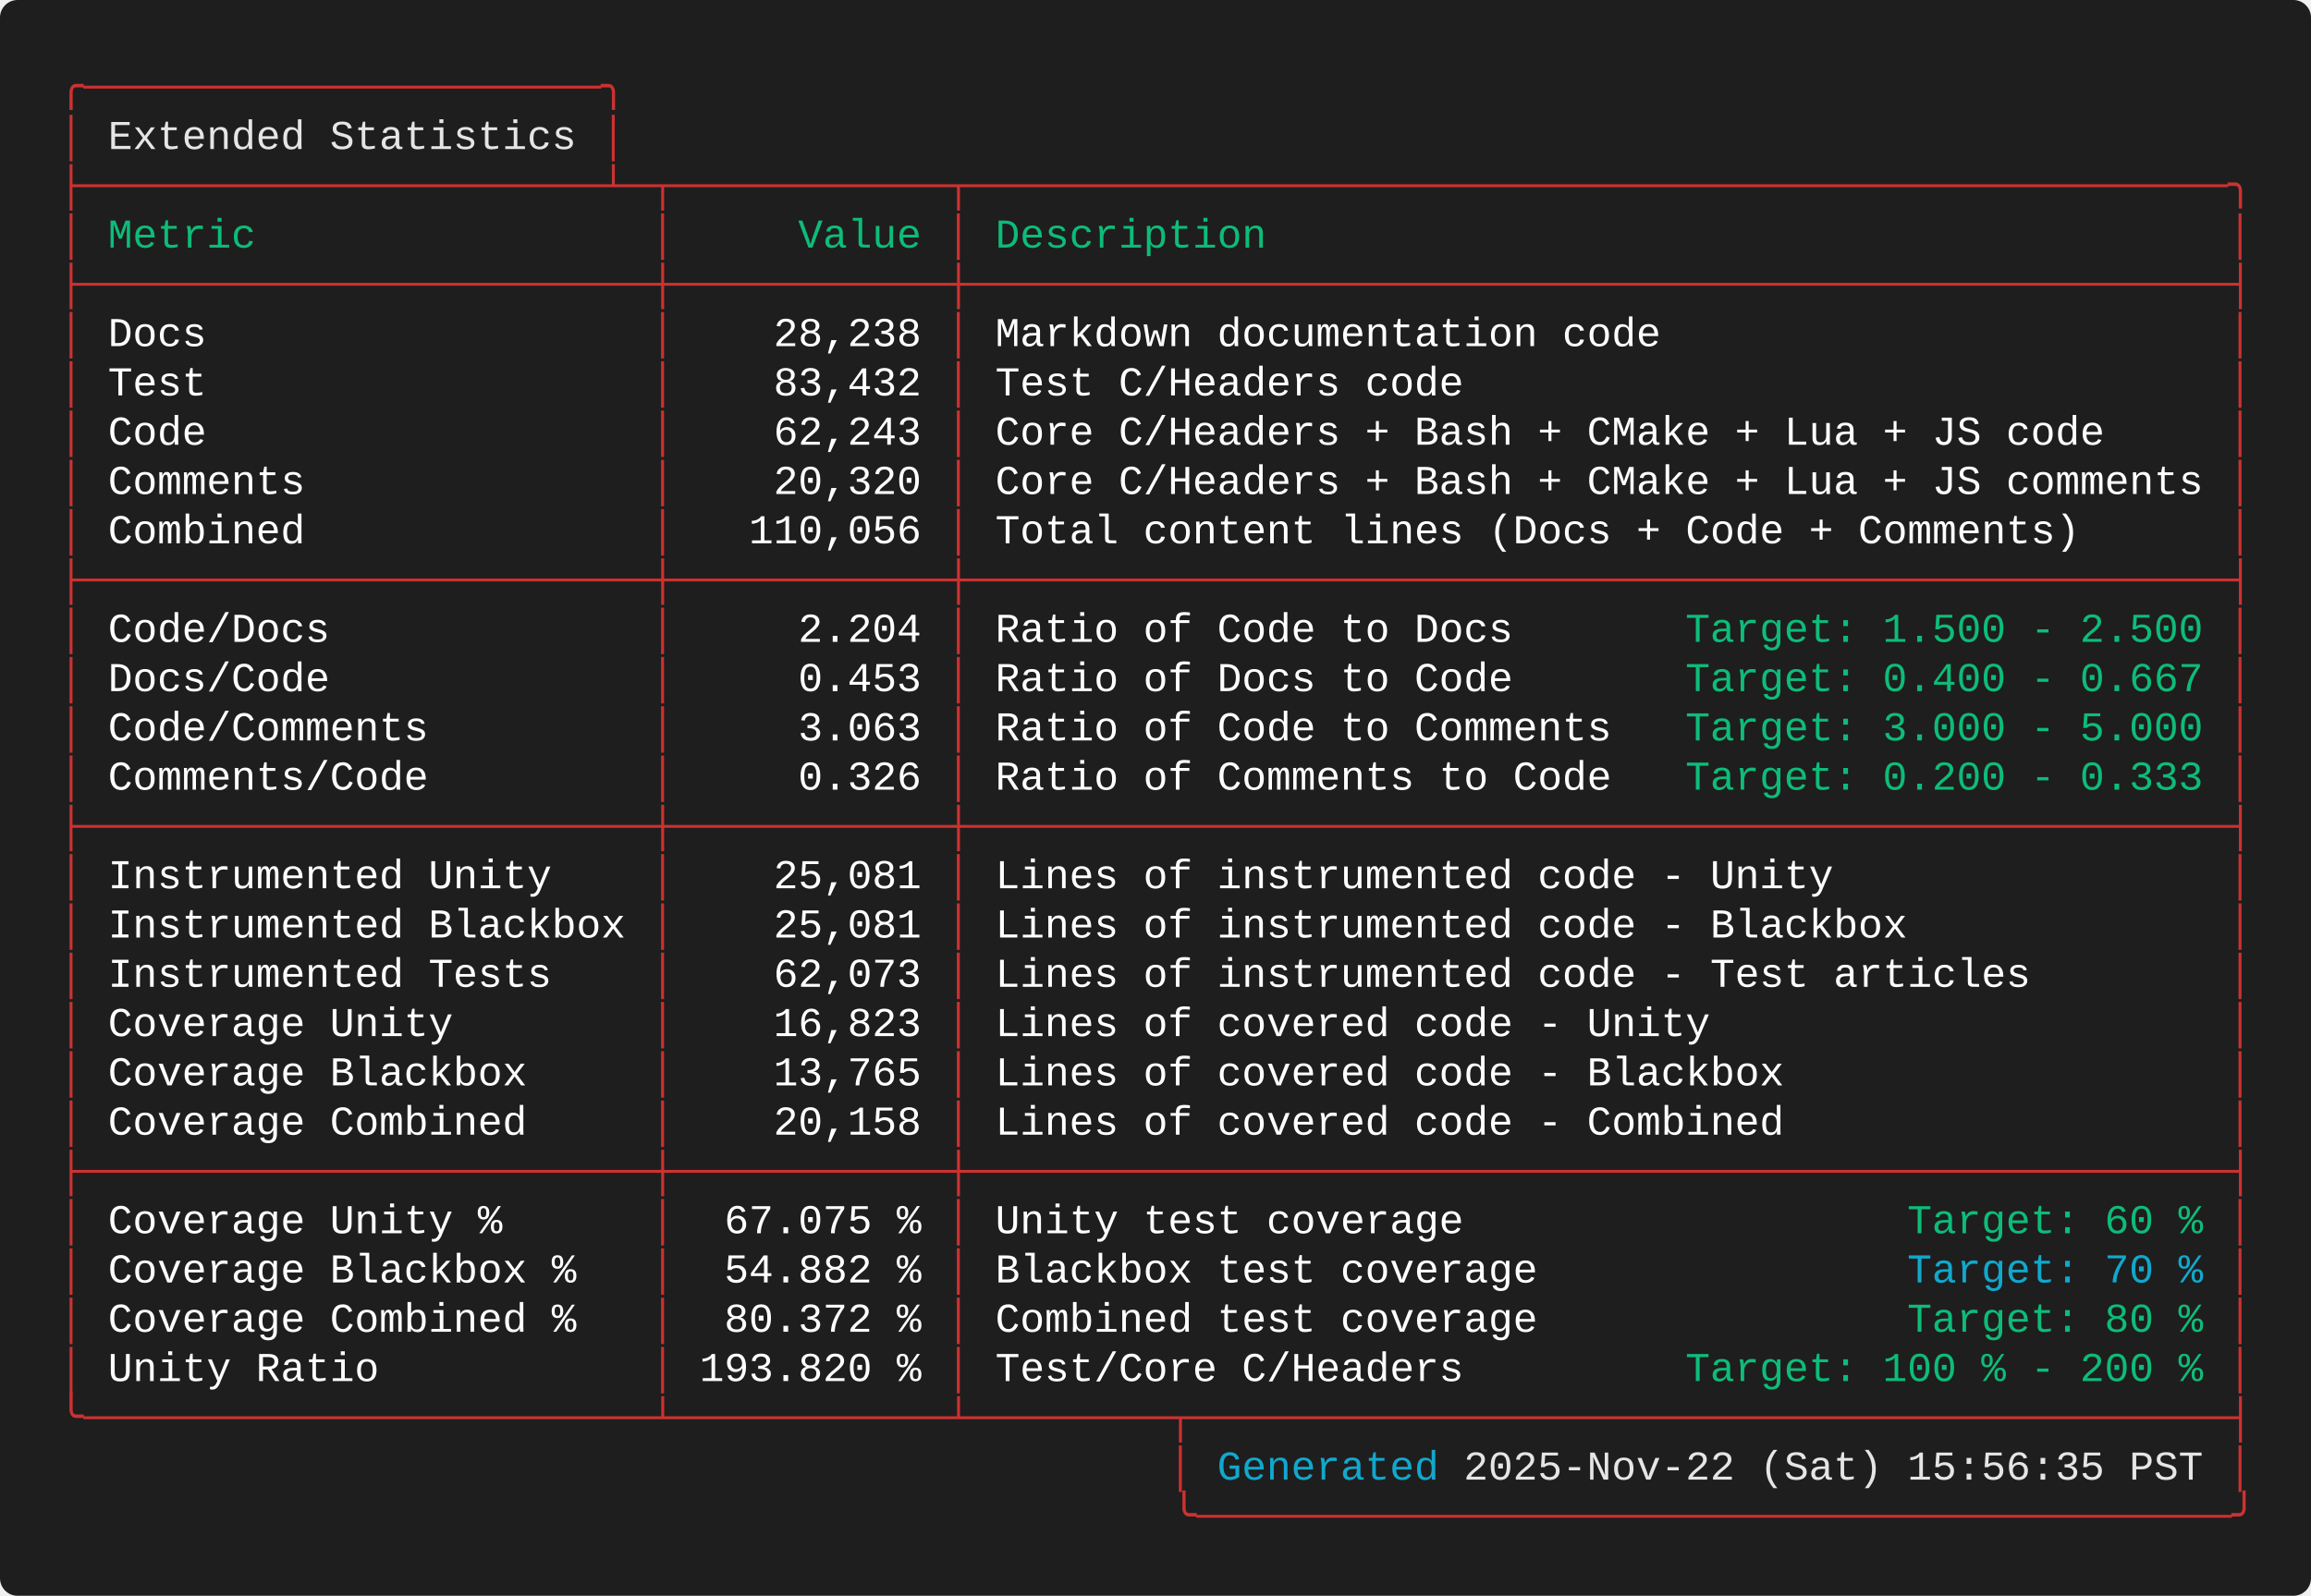
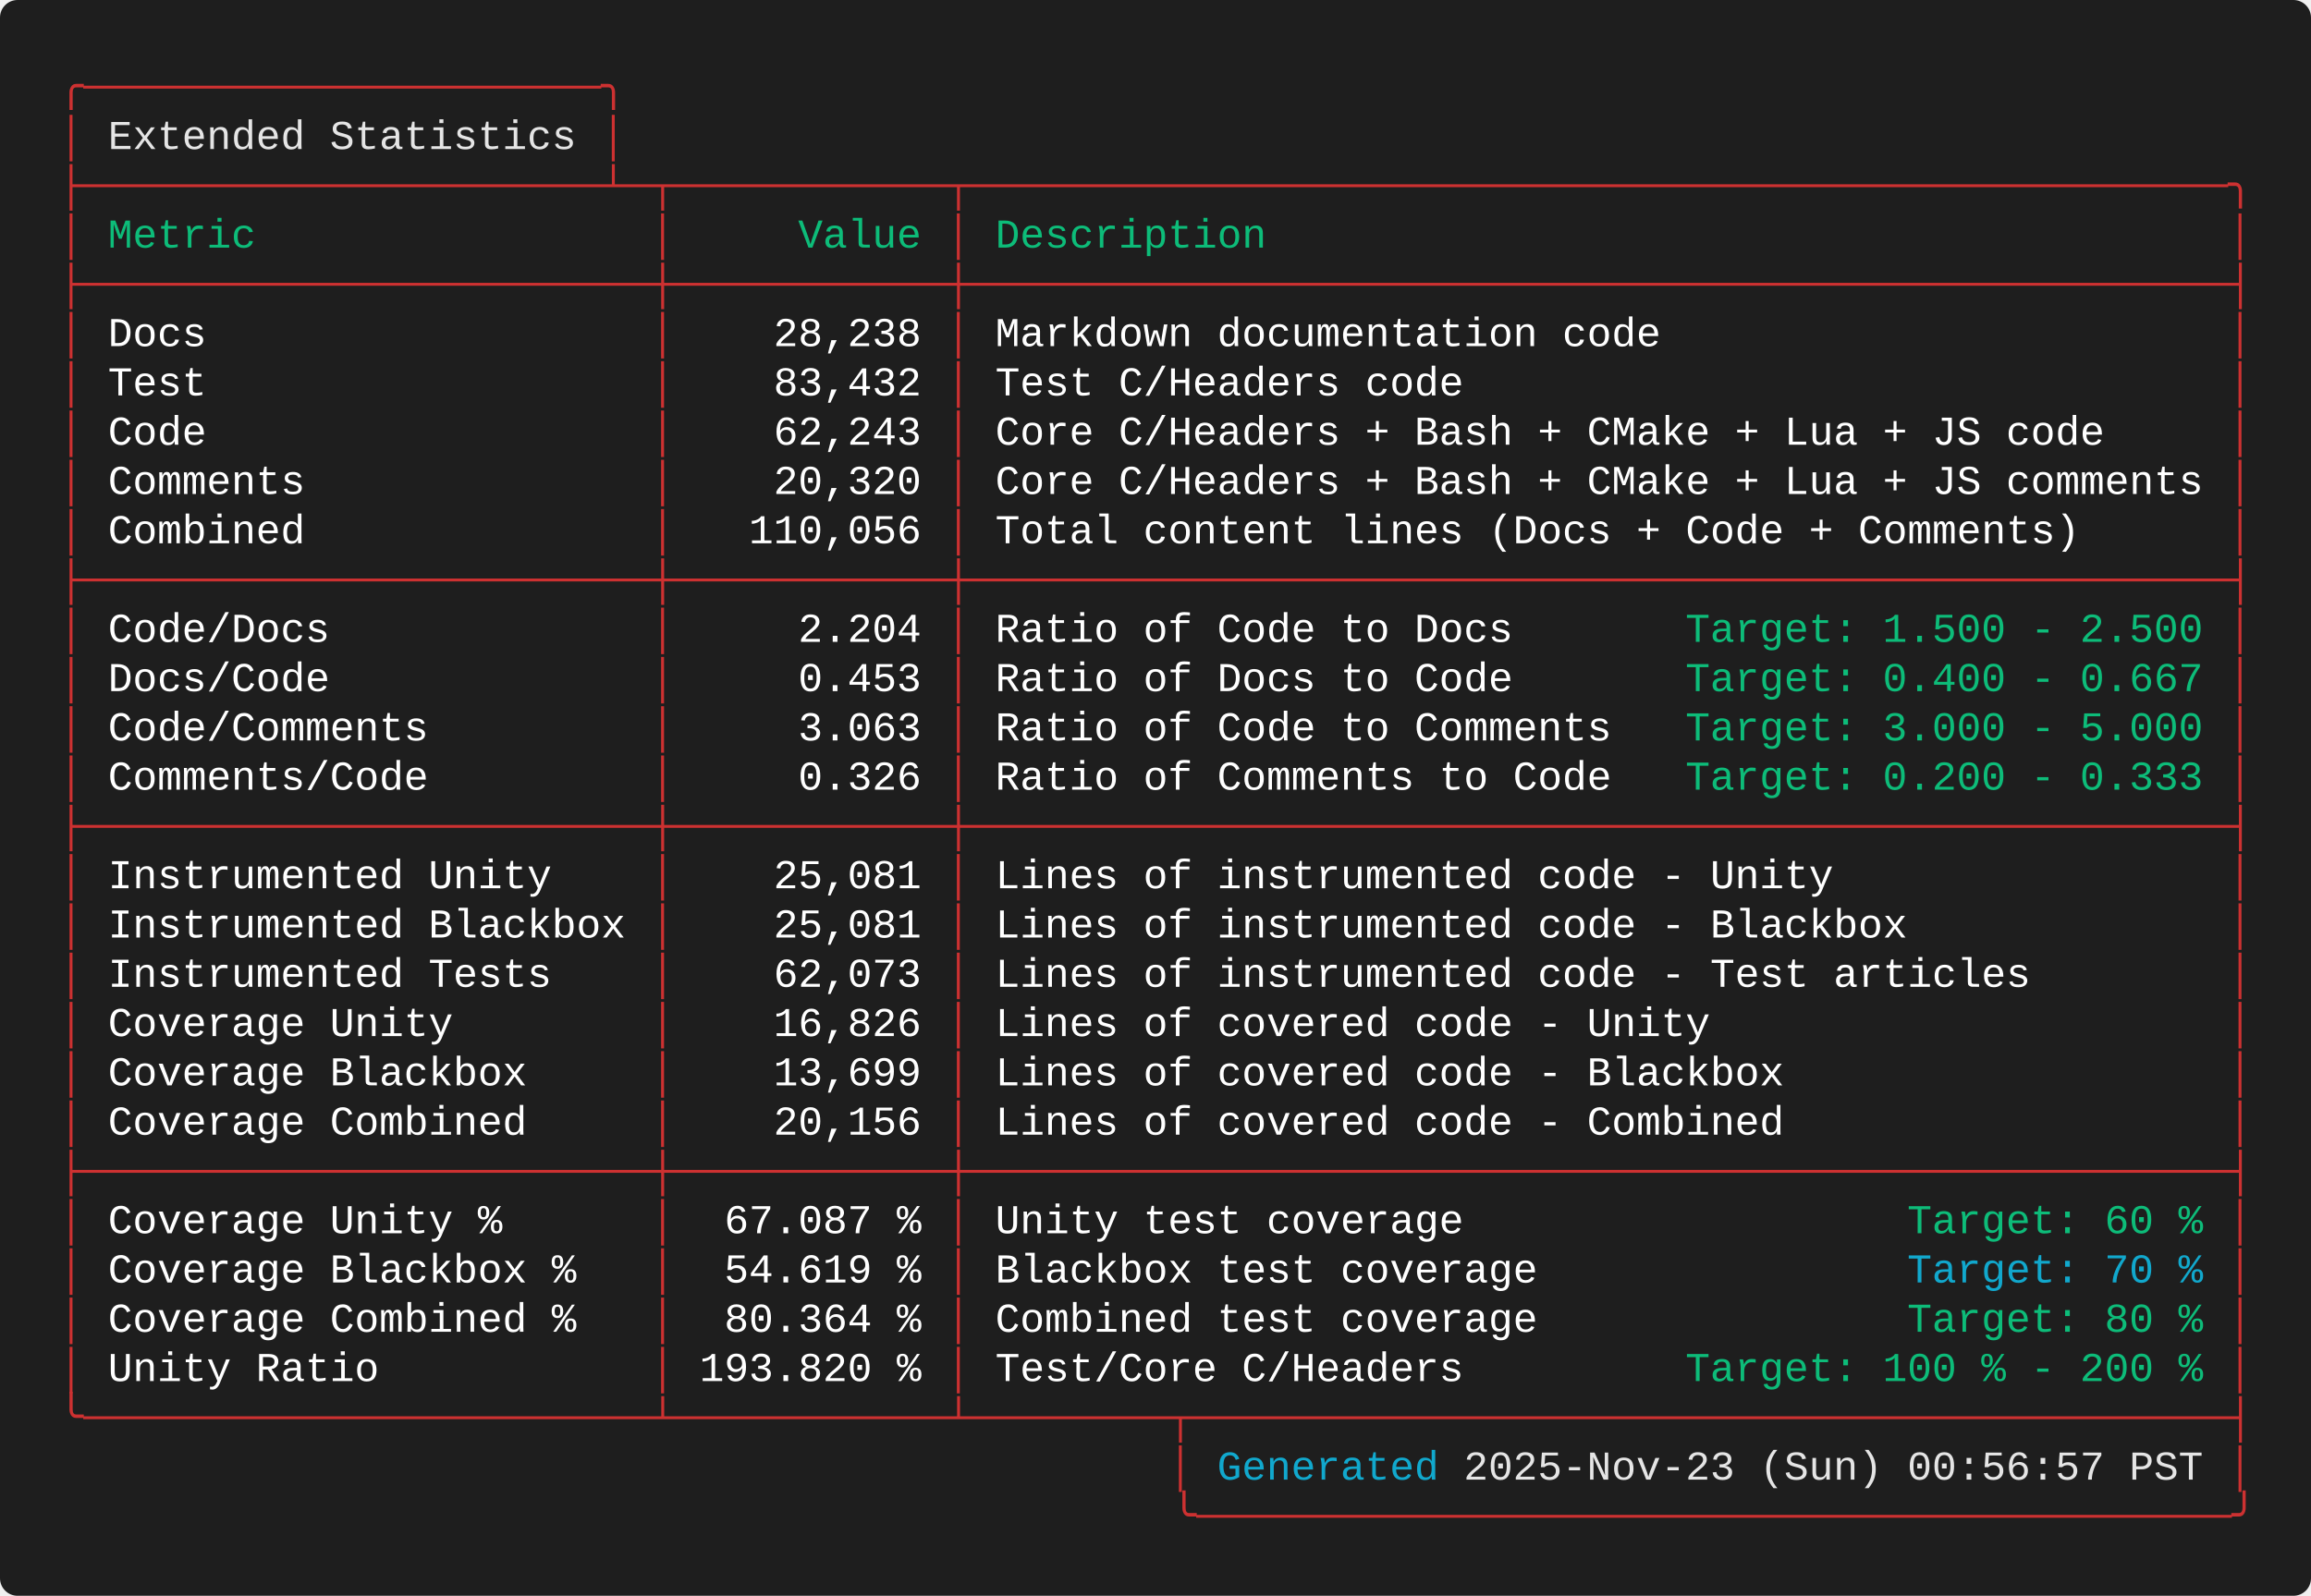
<svg xmlns="http://www.w3.org/2000/svg" width="787.60" height="544.00" viewBox="0 0 787.60 544.00">
  <defs>
    <style type="text/css">.terminal-text { font-family: 'Consolas', 'Consolas', 'Monaco', 'Courier New', monospace; }</style>
  </defs>
  <rect width="100%" height="100%" fill="#1e1e1e" rx="6" />
  <text x="20.00" y="34.00" font-size="14" class="terminal-text" xml:space="preserve" textLength="193.20" lengthAdjust="spacingAndGlyphs" fill="#cd3131">╭─────────────────────╮</text>
  <text x="20.00" y="50.80" font-size="14" class="terminal-text" xml:space="preserve" textLength="16.80" lengthAdjust="spacingAndGlyphs" fill="#cd3131">│ </text>
  <text x="36.80" y="50.80" font-size="14" class="terminal-text" xml:space="preserve" textLength="159.60" lengthAdjust="spacingAndGlyphs" fill="#e5e5e5">Extended Statistics</text>
  <text x="196.40" y="50.80" font-size="14" class="terminal-text" xml:space="preserve" textLength="8.40" lengthAdjust="spacingAndGlyphs" fill="#ffffff"> </text>
  <text x="204.80" y="50.80" font-size="14" class="terminal-text" xml:space="preserve" textLength="8.40" lengthAdjust="spacingAndGlyphs" fill="#cd3131">│</text>
  <text x="20.00" y="67.60" font-size="14" class="terminal-text" xml:space="preserve" textLength="747.60" lengthAdjust="spacingAndGlyphs" fill="#cd3131">├─────────────────────┴─┬───────────┬───────────────────────────────────────────────────╮</text>
  <text x="20.00" y="84.40" font-size="14" class="terminal-text" xml:space="preserve" textLength="8.40" lengthAdjust="spacingAndGlyphs" fill="#cd3131">│</text>
  <text x="28.40" y="84.40" font-size="14" class="terminal-text" xml:space="preserve" textLength="193.20" lengthAdjust="spacingAndGlyphs" fill="#0dbc79"> Metric                </text>
  <text x="221.60" y="84.40" font-size="14" class="terminal-text" xml:space="preserve" textLength="8.40" lengthAdjust="spacingAndGlyphs" fill="#cd3131">│</text>
  <text x="230.00" y="84.40" font-size="14" class="terminal-text" xml:space="preserve" textLength="92.40" lengthAdjust="spacingAndGlyphs" fill="#0dbc79">     Value </text>
  <text x="322.40" y="84.40" font-size="14" class="terminal-text" xml:space="preserve" textLength="8.40" lengthAdjust="spacingAndGlyphs" fill="#cd3131">│</text>
  <text x="330.80" y="84.40" font-size="14" class="terminal-text" xml:space="preserve" textLength="428.40" lengthAdjust="spacingAndGlyphs" fill="#0dbc79"> Description                                       </text>
  <text x="759.20" y="84.40" font-size="14" class="terminal-text" xml:space="preserve" textLength="8.40" lengthAdjust="spacingAndGlyphs" fill="#cd3131">│</text>
  <text x="20.00" y="101.20" font-size="14" class="terminal-text" xml:space="preserve" textLength="747.60" lengthAdjust="spacingAndGlyphs" fill="#cd3131">├───────────────────────┼───────────┼───────────────────────────────────────────────────┤</text>
  <text x="20.00" y="118.00" font-size="14" class="terminal-text" xml:space="preserve" textLength="8.40" lengthAdjust="spacingAndGlyphs" fill="#cd3131">│</text>
  <text x="28.40" y="118.00" font-size="14" class="terminal-text" xml:space="preserve" textLength="193.20" lengthAdjust="spacingAndGlyphs" fill="#ffffff"> Docs                  </text>
  <text x="221.60" y="118.00" font-size="14" class="terminal-text" xml:space="preserve" textLength="8.40" lengthAdjust="spacingAndGlyphs" fill="#cd3131">│</text>
  <text x="230.00" y="118.00" font-size="14" class="terminal-text" xml:space="preserve" textLength="92.40" lengthAdjust="spacingAndGlyphs" fill="#ffffff">    28,238 </text>
  <text x="322.40" y="118.00" font-size="14" class="terminal-text" xml:space="preserve" textLength="8.40" lengthAdjust="spacingAndGlyphs" fill="#cd3131">│</text>
  <text x="330.80" y="118.00" font-size="14" class="terminal-text" xml:space="preserve" textLength="428.40" lengthAdjust="spacingAndGlyphs" fill="#ffffff"> Markdown documentation code                       </text>
  <text x="759.20" y="118.00" font-size="14" class="terminal-text" xml:space="preserve" textLength="8.40" lengthAdjust="spacingAndGlyphs" fill="#cd3131">│</text>
  <text x="20.00" y="134.80" font-size="14" class="terminal-text" xml:space="preserve" textLength="8.40" lengthAdjust="spacingAndGlyphs" fill="#cd3131">│</text>
  <text x="28.40" y="134.80" font-size="14" class="terminal-text" xml:space="preserve" textLength="193.20" lengthAdjust="spacingAndGlyphs" fill="#ffffff"> Test                  </text>
  <text x="221.60" y="134.80" font-size="14" class="terminal-text" xml:space="preserve" textLength="8.40" lengthAdjust="spacingAndGlyphs" fill="#cd3131">│</text>
  <text x="230.00" y="134.80" font-size="14" class="terminal-text" xml:space="preserve" textLength="92.40" lengthAdjust="spacingAndGlyphs" fill="#ffffff">    83,432 </text>
  <text x="322.40" y="134.80" font-size="14" class="terminal-text" xml:space="preserve" textLength="8.40" lengthAdjust="spacingAndGlyphs" fill="#cd3131">│</text>
  <text x="330.80" y="134.80" font-size="14" class="terminal-text" xml:space="preserve" textLength="428.40" lengthAdjust="spacingAndGlyphs" fill="#ffffff"> Test C/Headers code                               </text>
  <text x="759.20" y="134.80" font-size="14" class="terminal-text" xml:space="preserve" textLength="8.40" lengthAdjust="spacingAndGlyphs" fill="#cd3131">│</text>
  <text x="20.00" y="151.60" font-size="14" class="terminal-text" xml:space="preserve" textLength="8.40" lengthAdjust="spacingAndGlyphs" fill="#cd3131">│</text>
  <text x="28.40" y="151.60" font-size="14" class="terminal-text" xml:space="preserve" textLength="193.20" lengthAdjust="spacingAndGlyphs" fill="#ffffff"> Code                  </text>
  <text x="221.60" y="151.60" font-size="14" class="terminal-text" xml:space="preserve" textLength="8.40" lengthAdjust="spacingAndGlyphs" fill="#cd3131">│</text>
  <text x="230.00" y="151.60" font-size="14" class="terminal-text" xml:space="preserve" textLength="92.40" lengthAdjust="spacingAndGlyphs" fill="#ffffff">    62,243 </text>
  <text x="322.40" y="151.60" font-size="14" class="terminal-text" xml:space="preserve" textLength="8.40" lengthAdjust="spacingAndGlyphs" fill="#cd3131">│</text>
  <text x="330.80" y="151.60" font-size="14" class="terminal-text" xml:space="preserve" textLength="428.40" lengthAdjust="spacingAndGlyphs" fill="#ffffff"> Core C/Headers + Bash + CMake + Lua + JS code     </text>
  <text x="759.20" y="151.60" font-size="14" class="terminal-text" xml:space="preserve" textLength="8.40" lengthAdjust="spacingAndGlyphs" fill="#cd3131">│</text>
  <text x="20.00" y="168.40" font-size="14" class="terminal-text" xml:space="preserve" textLength="8.40" lengthAdjust="spacingAndGlyphs" fill="#cd3131">│</text>
  <text x="28.40" y="168.40" font-size="14" class="terminal-text" xml:space="preserve" textLength="193.20" lengthAdjust="spacingAndGlyphs" fill="#ffffff"> Comments              </text>
  <text x="221.60" y="168.40" font-size="14" class="terminal-text" xml:space="preserve" textLength="8.40" lengthAdjust="spacingAndGlyphs" fill="#cd3131">│</text>
  <text x="230.00" y="168.40" font-size="14" class="terminal-text" xml:space="preserve" textLength="92.40" lengthAdjust="spacingAndGlyphs" fill="#ffffff">    20,320 </text>
  <text x="322.40" y="168.40" font-size="14" class="terminal-text" xml:space="preserve" textLength="8.40" lengthAdjust="spacingAndGlyphs" fill="#cd3131">│</text>
  <text x="330.80" y="168.40" font-size="14" class="terminal-text" xml:space="preserve" textLength="428.40" lengthAdjust="spacingAndGlyphs" fill="#ffffff"> Core C/Headers + Bash + CMake + Lua + JS comments </text>
  <text x="759.20" y="168.40" font-size="14" class="terminal-text" xml:space="preserve" textLength="8.40" lengthAdjust="spacingAndGlyphs" fill="#cd3131">│</text>
  <text x="20.00" y="185.20" font-size="14" class="terminal-text" xml:space="preserve" textLength="8.40" lengthAdjust="spacingAndGlyphs" fill="#cd3131">│</text>
  <text x="28.40" y="185.20" font-size="14" class="terminal-text" xml:space="preserve" textLength="193.20" lengthAdjust="spacingAndGlyphs" fill="#ffffff"> Combined              </text>
  <text x="221.60" y="185.20" font-size="14" class="terminal-text" xml:space="preserve" textLength="8.40" lengthAdjust="spacingAndGlyphs" fill="#cd3131">│</text>
  <text x="230.00" y="185.20" font-size="14" class="terminal-text" xml:space="preserve" textLength="92.40" lengthAdjust="spacingAndGlyphs" fill="#ffffff">   110,056 </text>
  <text x="322.40" y="185.20" font-size="14" class="terminal-text" xml:space="preserve" textLength="8.40" lengthAdjust="spacingAndGlyphs" fill="#cd3131">│</text>
  <text x="330.80" y="185.20" font-size="14" class="terminal-text" xml:space="preserve" textLength="428.40" lengthAdjust="spacingAndGlyphs" fill="#ffffff"> Total content lines (Docs + Code + Comments)      </text>
  <text x="759.20" y="185.20" font-size="14" class="terminal-text" xml:space="preserve" textLength="8.40" lengthAdjust="spacingAndGlyphs" fill="#cd3131">│</text>
  <text x="20.00" y="202.00" font-size="14" class="terminal-text" xml:space="preserve" textLength="747.60" lengthAdjust="spacingAndGlyphs" fill="#cd3131">├───────────────────────┼───────────┼───────────────────────────────────────────────────┤</text>
  <text x="20.00" y="218.80" font-size="14" class="terminal-text" xml:space="preserve" textLength="8.40" lengthAdjust="spacingAndGlyphs" fill="#cd3131">│</text>
  <text x="28.40" y="218.80" font-size="14" class="terminal-text" xml:space="preserve" textLength="193.20" lengthAdjust="spacingAndGlyphs" fill="#ffffff"> Code/Docs             </text>
  <text x="221.60" y="218.80" font-size="14" class="terminal-text" xml:space="preserve" textLength="8.40" lengthAdjust="spacingAndGlyphs" fill="#cd3131">│</text>
  <text x="230.00" y="218.80" font-size="14" class="terminal-text" xml:space="preserve" textLength="92.40" lengthAdjust="spacingAndGlyphs" fill="#ffffff">     2.204 </text>
  <text x="322.40" y="218.80" font-size="14" class="terminal-text" xml:space="preserve" textLength="8.40" lengthAdjust="spacingAndGlyphs" fill="#cd3131">│</text>
  <text x="330.80" y="218.80" font-size="14" class="terminal-text" xml:space="preserve" textLength="243.60" lengthAdjust="spacingAndGlyphs" fill="#ffffff"> Ratio of Code to Docs       </text>
  <text x="574.40" y="218.80" font-size="14" class="terminal-text" xml:space="preserve" textLength="176.40" lengthAdjust="spacingAndGlyphs" fill="#0dbc79">Target: 1.500 - 2.500</text>
  <text x="750.80" y="218.80" font-size="14" class="terminal-text" xml:space="preserve" textLength="8.40" lengthAdjust="spacingAndGlyphs" fill="#ffffff"> </text>
  <text x="759.20" y="218.80" font-size="14" class="terminal-text" xml:space="preserve" textLength="8.40" lengthAdjust="spacingAndGlyphs" fill="#cd3131">│</text>
  <text x="20.00" y="235.60" font-size="14" class="terminal-text" xml:space="preserve" textLength="8.40" lengthAdjust="spacingAndGlyphs" fill="#cd3131">│</text>
  <text x="28.40" y="235.60" font-size="14" class="terminal-text" xml:space="preserve" textLength="193.20" lengthAdjust="spacingAndGlyphs" fill="#ffffff"> Docs/Code             </text>
  <text x="221.60" y="235.60" font-size="14" class="terminal-text" xml:space="preserve" textLength="8.40" lengthAdjust="spacingAndGlyphs" fill="#cd3131">│</text>
  <text x="230.00" y="235.60" font-size="14" class="terminal-text" xml:space="preserve" textLength="92.40" lengthAdjust="spacingAndGlyphs" fill="#ffffff">     0.453 </text>
  <text x="322.40" y="235.60" font-size="14" class="terminal-text" xml:space="preserve" textLength="8.40" lengthAdjust="spacingAndGlyphs" fill="#cd3131">│</text>
  <text x="330.80" y="235.60" font-size="14" class="terminal-text" xml:space="preserve" textLength="243.60" lengthAdjust="spacingAndGlyphs" fill="#ffffff"> Ratio of Docs to Code       </text>
  <text x="574.40" y="235.60" font-size="14" class="terminal-text" xml:space="preserve" textLength="176.40" lengthAdjust="spacingAndGlyphs" fill="#0dbc79">Target: 0.400 - 0.667</text>
  <text x="750.80" y="235.60" font-size="14" class="terminal-text" xml:space="preserve" textLength="8.40" lengthAdjust="spacingAndGlyphs" fill="#ffffff"> </text>
  <text x="759.20" y="235.60" font-size="14" class="terminal-text" xml:space="preserve" textLength="8.40" lengthAdjust="spacingAndGlyphs" fill="#cd3131">│</text>
  <text x="20.00" y="252.40" font-size="14" class="terminal-text" xml:space="preserve" textLength="8.40" lengthAdjust="spacingAndGlyphs" fill="#cd3131">│</text>
  <text x="28.40" y="252.40" font-size="14" class="terminal-text" xml:space="preserve" textLength="193.20" lengthAdjust="spacingAndGlyphs" fill="#ffffff"> Code/Comments         </text>
  <text x="221.60" y="252.40" font-size="14" class="terminal-text" xml:space="preserve" textLength="8.40" lengthAdjust="spacingAndGlyphs" fill="#cd3131">│</text>
  <text x="230.00" y="252.40" font-size="14" class="terminal-text" xml:space="preserve" textLength="92.40" lengthAdjust="spacingAndGlyphs" fill="#ffffff">     3.063 </text>
  <text x="322.40" y="252.40" font-size="14" class="terminal-text" xml:space="preserve" textLength="8.40" lengthAdjust="spacingAndGlyphs" fill="#cd3131">│</text>
  <text x="330.80" y="252.40" font-size="14" class="terminal-text" xml:space="preserve" textLength="243.60" lengthAdjust="spacingAndGlyphs" fill="#ffffff"> Ratio of Code to Comments   </text>
  <text x="574.40" y="252.40" font-size="14" class="terminal-text" xml:space="preserve" textLength="176.40" lengthAdjust="spacingAndGlyphs" fill="#0dbc79">Target: 3.000 - 5.000</text>
  <text x="750.80" y="252.40" font-size="14" class="terminal-text" xml:space="preserve" textLength="8.40" lengthAdjust="spacingAndGlyphs" fill="#ffffff"> </text>
  <text x="759.20" y="252.40" font-size="14" class="terminal-text" xml:space="preserve" textLength="8.40" lengthAdjust="spacingAndGlyphs" fill="#cd3131">│</text>
  <text x="20.00" y="269.20" font-size="14" class="terminal-text" xml:space="preserve" textLength="8.40" lengthAdjust="spacingAndGlyphs" fill="#cd3131">│</text>
  <text x="28.40" y="269.20" font-size="14" class="terminal-text" xml:space="preserve" textLength="193.20" lengthAdjust="spacingAndGlyphs" fill="#ffffff"> Comments/Code         </text>
  <text x="221.60" y="269.20" font-size="14" class="terminal-text" xml:space="preserve" textLength="8.40" lengthAdjust="spacingAndGlyphs" fill="#cd3131">│</text>
  <text x="230.00" y="269.20" font-size="14" class="terminal-text" xml:space="preserve" textLength="92.40" lengthAdjust="spacingAndGlyphs" fill="#ffffff">     0.326 </text>
  <text x="322.40" y="269.20" font-size="14" class="terminal-text" xml:space="preserve" textLength="8.40" lengthAdjust="spacingAndGlyphs" fill="#cd3131">│</text>
  <text x="330.80" y="269.20" font-size="14" class="terminal-text" xml:space="preserve" textLength="243.60" lengthAdjust="spacingAndGlyphs" fill="#ffffff"> Ratio of Comments to Code   </text>
  <text x="574.40" y="269.20" font-size="14" class="terminal-text" xml:space="preserve" textLength="176.40" lengthAdjust="spacingAndGlyphs" fill="#0dbc79">Target: 0.200 - 0.333</text>
  <text x="750.80" y="269.20" font-size="14" class="terminal-text" xml:space="preserve" textLength="8.40" lengthAdjust="spacingAndGlyphs" fill="#ffffff"> </text>
  <text x="759.20" y="269.20" font-size="14" class="terminal-text" xml:space="preserve" textLength="8.40" lengthAdjust="spacingAndGlyphs" fill="#cd3131">│</text>
  <text x="20.00" y="286.00" font-size="14" class="terminal-text" xml:space="preserve" textLength="747.60" lengthAdjust="spacingAndGlyphs" fill="#cd3131">├───────────────────────┼───────────┼───────────────────────────────────────────────────┤</text>
  <text x="20.00" y="302.80" font-size="14" class="terminal-text" xml:space="preserve" textLength="8.40" lengthAdjust="spacingAndGlyphs" fill="#cd3131">│</text>
  <text x="28.40" y="302.80" font-size="14" class="terminal-text" xml:space="preserve" textLength="193.20" lengthAdjust="spacingAndGlyphs" fill="#ffffff"> Instrumented Unity    </text>
  <text x="221.60" y="302.80" font-size="14" class="terminal-text" xml:space="preserve" textLength="8.40" lengthAdjust="spacingAndGlyphs" fill="#cd3131">│</text>
  <text x="230.00" y="302.80" font-size="14" class="terminal-text" xml:space="preserve" textLength="92.40" lengthAdjust="spacingAndGlyphs" fill="#ffffff">    25,081 </text>
  <text x="322.40" y="302.80" font-size="14" class="terminal-text" xml:space="preserve" textLength="8.40" lengthAdjust="spacingAndGlyphs" fill="#cd3131">│</text>
  <text x="330.80" y="302.80" font-size="14" class="terminal-text" xml:space="preserve" textLength="428.40" lengthAdjust="spacingAndGlyphs" fill="#ffffff"> Lines of instrumented code - Unity                </text>
  <text x="759.20" y="302.80" font-size="14" class="terminal-text" xml:space="preserve" textLength="8.40" lengthAdjust="spacingAndGlyphs" fill="#cd3131">│</text>
  <text x="20.00" y="319.60" font-size="14" class="terminal-text" xml:space="preserve" textLength="8.40" lengthAdjust="spacingAndGlyphs" fill="#cd3131">│</text>
  <text x="28.40" y="319.60" font-size="14" class="terminal-text" xml:space="preserve" textLength="193.20" lengthAdjust="spacingAndGlyphs" fill="#ffffff"> Instrumented Blackbox </text>
  <text x="221.60" y="319.60" font-size="14" class="terminal-text" xml:space="preserve" textLength="8.40" lengthAdjust="spacingAndGlyphs" fill="#cd3131">│</text>
  <text x="230.00" y="319.60" font-size="14" class="terminal-text" xml:space="preserve" textLength="92.40" lengthAdjust="spacingAndGlyphs" fill="#ffffff">    25,081 </text>
  <text x="322.40" y="319.60" font-size="14" class="terminal-text" xml:space="preserve" textLength="8.40" lengthAdjust="spacingAndGlyphs" fill="#cd3131">│</text>
  <text x="330.80" y="319.60" font-size="14" class="terminal-text" xml:space="preserve" textLength="428.40" lengthAdjust="spacingAndGlyphs" fill="#ffffff"> Lines of instrumented code - Blackbox             </text>
  <text x="759.20" y="319.60" font-size="14" class="terminal-text" xml:space="preserve" textLength="8.40" lengthAdjust="spacingAndGlyphs" fill="#cd3131">│</text>
  <text x="20.00" y="336.40" font-size="14" class="terminal-text" xml:space="preserve" textLength="8.40" lengthAdjust="spacingAndGlyphs" fill="#cd3131">│</text>
  <text x="28.40" y="336.40" font-size="14" class="terminal-text" xml:space="preserve" textLength="193.20" lengthAdjust="spacingAndGlyphs" fill="#ffffff"> Instrumented Tests    </text>
  <text x="221.60" y="336.40" font-size="14" class="terminal-text" xml:space="preserve" textLength="8.40" lengthAdjust="spacingAndGlyphs" fill="#cd3131">│</text>
  <text x="230.00" y="336.40" font-size="14" class="terminal-text" xml:space="preserve" textLength="92.40" lengthAdjust="spacingAndGlyphs" fill="#ffffff">    62,073 </text>
  <text x="322.40" y="336.40" font-size="14" class="terminal-text" xml:space="preserve" textLength="8.40" lengthAdjust="spacingAndGlyphs" fill="#cd3131">│</text>
  <text x="330.80" y="336.40" font-size="14" class="terminal-text" xml:space="preserve" textLength="428.40" lengthAdjust="spacingAndGlyphs" fill="#ffffff"> Lines of instrumented code - Test articles        </text>
  <text x="759.20" y="336.40" font-size="14" class="terminal-text" xml:space="preserve" textLength="8.40" lengthAdjust="spacingAndGlyphs" fill="#cd3131">│</text>
  <text x="20.00" y="353.20" font-size="14" class="terminal-text" xml:space="preserve" textLength="8.40" lengthAdjust="spacingAndGlyphs" fill="#cd3131">│</text>
  <text x="28.40" y="353.20" font-size="14" class="terminal-text" xml:space="preserve" textLength="193.20" lengthAdjust="spacingAndGlyphs" fill="#ffffff"> Coverage Unity        </text>
  <text x="221.60" y="353.20" font-size="14" class="terminal-text" xml:space="preserve" textLength="8.40" lengthAdjust="spacingAndGlyphs" fill="#cd3131">│</text>
-   <text x="230.00" y="353.20" font-size="14" class="terminal-text" xml:space="preserve" textLength="92.40" lengthAdjust="spacingAndGlyphs" fill="#ffffff">    16,823 </text>
+   <text x="230.00" y="353.20" font-size="14" class="terminal-text" xml:space="preserve" textLength="92.40" lengthAdjust="spacingAndGlyphs" fill="#ffffff">    16,826 </text>
  <text x="322.40" y="353.20" font-size="14" class="terminal-text" xml:space="preserve" textLength="8.40" lengthAdjust="spacingAndGlyphs" fill="#cd3131">│</text>
  <text x="330.80" y="353.20" font-size="14" class="terminal-text" xml:space="preserve" textLength="428.40" lengthAdjust="spacingAndGlyphs" fill="#ffffff"> Lines of covered code - Unity                     </text>
  <text x="759.20" y="353.20" font-size="14" class="terminal-text" xml:space="preserve" textLength="8.40" lengthAdjust="spacingAndGlyphs" fill="#cd3131">│</text>
  <text x="20.00" y="370.00" font-size="14" class="terminal-text" xml:space="preserve" textLength="8.40" lengthAdjust="spacingAndGlyphs" fill="#cd3131">│</text>
  <text x="28.40" y="370.00" font-size="14" class="terminal-text" xml:space="preserve" textLength="193.20" lengthAdjust="spacingAndGlyphs" fill="#ffffff"> Coverage Blackbox     </text>
  <text x="221.60" y="370.00" font-size="14" class="terminal-text" xml:space="preserve" textLength="8.40" lengthAdjust="spacingAndGlyphs" fill="#cd3131">│</text>
-   <text x="230.00" y="370.00" font-size="14" class="terminal-text" xml:space="preserve" textLength="92.40" lengthAdjust="spacingAndGlyphs" fill="#ffffff">    13,765 </text>
+   <text x="230.00" y="370.00" font-size="14" class="terminal-text" xml:space="preserve" textLength="92.40" lengthAdjust="spacingAndGlyphs" fill="#ffffff">    13,699 </text>
  <text x="322.40" y="370.00" font-size="14" class="terminal-text" xml:space="preserve" textLength="8.40" lengthAdjust="spacingAndGlyphs" fill="#cd3131">│</text>
  <text x="330.80" y="370.00" font-size="14" class="terminal-text" xml:space="preserve" textLength="428.40" lengthAdjust="spacingAndGlyphs" fill="#ffffff"> Lines of covered code - Blackbox                  </text>
  <text x="759.20" y="370.00" font-size="14" class="terminal-text" xml:space="preserve" textLength="8.40" lengthAdjust="spacingAndGlyphs" fill="#cd3131">│</text>
  <text x="20.00" y="386.80" font-size="14" class="terminal-text" xml:space="preserve" textLength="8.40" lengthAdjust="spacingAndGlyphs" fill="#cd3131">│</text>
  <text x="28.40" y="386.80" font-size="14" class="terminal-text" xml:space="preserve" textLength="193.20" lengthAdjust="spacingAndGlyphs" fill="#ffffff"> Coverage Combined     </text>
  <text x="221.60" y="386.80" font-size="14" class="terminal-text" xml:space="preserve" textLength="8.40" lengthAdjust="spacingAndGlyphs" fill="#cd3131">│</text>
-   <text x="230.00" y="386.80" font-size="14" class="terminal-text" xml:space="preserve" textLength="92.40" lengthAdjust="spacingAndGlyphs" fill="#ffffff">    20,158 </text>
+   <text x="230.00" y="386.80" font-size="14" class="terminal-text" xml:space="preserve" textLength="92.40" lengthAdjust="spacingAndGlyphs" fill="#ffffff">    20,156 </text>
  <text x="322.40" y="386.80" font-size="14" class="terminal-text" xml:space="preserve" textLength="8.40" lengthAdjust="spacingAndGlyphs" fill="#cd3131">│</text>
  <text x="330.80" y="386.80" font-size="14" class="terminal-text" xml:space="preserve" textLength="428.40" lengthAdjust="spacingAndGlyphs" fill="#ffffff"> Lines of covered code - Combined                  </text>
  <text x="759.20" y="386.80" font-size="14" class="terminal-text" xml:space="preserve" textLength="8.40" lengthAdjust="spacingAndGlyphs" fill="#cd3131">│</text>
  <text x="20.00" y="403.60" font-size="14" class="terminal-text" xml:space="preserve" textLength="747.60" lengthAdjust="spacingAndGlyphs" fill="#cd3131">├───────────────────────┼───────────┼───────────────────────────────────────────────────┤</text>
  <text x="20.00" y="420.40" font-size="14" class="terminal-text" xml:space="preserve" textLength="8.40" lengthAdjust="spacingAndGlyphs" fill="#cd3131">│</text>
  <text x="28.40" y="420.40" font-size="14" class="terminal-text" xml:space="preserve" textLength="193.20" lengthAdjust="spacingAndGlyphs" fill="#ffffff"> Coverage Unity %      </text>
  <text x="221.60" y="420.40" font-size="14" class="terminal-text" xml:space="preserve" textLength="8.40" lengthAdjust="spacingAndGlyphs" fill="#cd3131">│</text>
-   <text x="230.00" y="420.40" font-size="14" class="terminal-text" xml:space="preserve" textLength="92.40" lengthAdjust="spacingAndGlyphs" fill="#ffffff">  67.075 % </text>
+   <text x="230.00" y="420.40" font-size="14" class="terminal-text" xml:space="preserve" textLength="92.40" lengthAdjust="spacingAndGlyphs" fill="#ffffff">  67.087 % </text>
  <text x="322.40" y="420.40" font-size="14" class="terminal-text" xml:space="preserve" textLength="8.40" lengthAdjust="spacingAndGlyphs" fill="#cd3131">│</text>
  <text x="330.80" y="420.40" font-size="14" class="terminal-text" xml:space="preserve" textLength="319.20" lengthAdjust="spacingAndGlyphs" fill="#ffffff"> Unity test coverage                  </text>
  <text x="650.00" y="420.40" font-size="14" class="terminal-text" xml:space="preserve" textLength="100.80" lengthAdjust="spacingAndGlyphs" fill="#0dbc79">Target: 60 %</text>
  <text x="750.80" y="420.40" font-size="14" class="terminal-text" xml:space="preserve" textLength="8.40" lengthAdjust="spacingAndGlyphs" fill="#ffffff"> </text>
  <text x="759.20" y="420.40" font-size="14" class="terminal-text" xml:space="preserve" textLength="8.40" lengthAdjust="spacingAndGlyphs" fill="#cd3131">│</text>
  <text x="20.00" y="437.20" font-size="14" class="terminal-text" xml:space="preserve" textLength="8.40" lengthAdjust="spacingAndGlyphs" fill="#cd3131">│</text>
  <text x="28.40" y="437.20" font-size="14" class="terminal-text" xml:space="preserve" textLength="193.20" lengthAdjust="spacingAndGlyphs" fill="#ffffff"> Coverage Blackbox %   </text>
  <text x="221.60" y="437.20" font-size="14" class="terminal-text" xml:space="preserve" textLength="8.40" lengthAdjust="spacingAndGlyphs" fill="#cd3131">│</text>
-   <text x="230.00" y="437.20" font-size="14" class="terminal-text" xml:space="preserve" textLength="92.40" lengthAdjust="spacingAndGlyphs" fill="#ffffff">  54.882 % </text>
+   <text x="230.00" y="437.20" font-size="14" class="terminal-text" xml:space="preserve" textLength="92.40" lengthAdjust="spacingAndGlyphs" fill="#ffffff">  54.619 % </text>
  <text x="322.40" y="437.20" font-size="14" class="terminal-text" xml:space="preserve" textLength="8.40" lengthAdjust="spacingAndGlyphs" fill="#cd3131">│</text>
  <text x="330.80" y="437.20" font-size="14" class="terminal-text" xml:space="preserve" textLength="319.20" lengthAdjust="spacingAndGlyphs" fill="#ffffff"> Blackbox test coverage               </text>
  <text x="650.00" y="437.20" font-size="14" class="terminal-text" xml:space="preserve" textLength="100.80" lengthAdjust="spacingAndGlyphs" fill="#11a8cd">Target: 70 %</text>
  <text x="750.80" y="437.20" font-size="14" class="terminal-text" xml:space="preserve" textLength="8.40" lengthAdjust="spacingAndGlyphs" fill="#ffffff"> </text>
  <text x="759.20" y="437.20" font-size="14" class="terminal-text" xml:space="preserve" textLength="8.40" lengthAdjust="spacingAndGlyphs" fill="#cd3131">│</text>
  <text x="20.00" y="454.00" font-size="14" class="terminal-text" xml:space="preserve" textLength="8.40" lengthAdjust="spacingAndGlyphs" fill="#cd3131">│</text>
  <text x="28.40" y="454.00" font-size="14" class="terminal-text" xml:space="preserve" textLength="193.20" lengthAdjust="spacingAndGlyphs" fill="#ffffff"> Coverage Combined %   </text>
  <text x="221.60" y="454.00" font-size="14" class="terminal-text" xml:space="preserve" textLength="8.40" lengthAdjust="spacingAndGlyphs" fill="#cd3131">│</text>
-   <text x="230.00" y="454.00" font-size="14" class="terminal-text" xml:space="preserve" textLength="92.40" lengthAdjust="spacingAndGlyphs" fill="#ffffff">  80.372 % </text>
+   <text x="230.00" y="454.00" font-size="14" class="terminal-text" xml:space="preserve" textLength="92.40" lengthAdjust="spacingAndGlyphs" fill="#ffffff">  80.364 % </text>
  <text x="322.40" y="454.00" font-size="14" class="terminal-text" xml:space="preserve" textLength="8.40" lengthAdjust="spacingAndGlyphs" fill="#cd3131">│</text>
  <text x="330.80" y="454.00" font-size="14" class="terminal-text" xml:space="preserve" textLength="319.20" lengthAdjust="spacingAndGlyphs" fill="#ffffff"> Combined test coverage               </text>
  <text x="650.00" y="454.00" font-size="14" class="terminal-text" xml:space="preserve" textLength="100.80" lengthAdjust="spacingAndGlyphs" fill="#0dbc79">Target: 80 %</text>
  <text x="750.80" y="454.00" font-size="14" class="terminal-text" xml:space="preserve" textLength="8.40" lengthAdjust="spacingAndGlyphs" fill="#ffffff"> </text>
  <text x="759.20" y="454.00" font-size="14" class="terminal-text" xml:space="preserve" textLength="8.40" lengthAdjust="spacingAndGlyphs" fill="#cd3131">│</text>
  <text x="20.00" y="470.80" font-size="14" class="terminal-text" xml:space="preserve" textLength="8.40" lengthAdjust="spacingAndGlyphs" fill="#cd3131">│</text>
  <text x="28.40" y="470.80" font-size="14" class="terminal-text" xml:space="preserve" textLength="193.20" lengthAdjust="spacingAndGlyphs" fill="#ffffff"> Unity Ratio           </text>
  <text x="221.60" y="470.80" font-size="14" class="terminal-text" xml:space="preserve" textLength="8.40" lengthAdjust="spacingAndGlyphs" fill="#cd3131">│</text>
  <text x="230.00" y="470.80" font-size="14" class="terminal-text" xml:space="preserve" textLength="92.40" lengthAdjust="spacingAndGlyphs" fill="#ffffff"> 193.820 % </text>
  <text x="322.40" y="470.80" font-size="14" class="terminal-text" xml:space="preserve" textLength="8.40" lengthAdjust="spacingAndGlyphs" fill="#cd3131">│</text>
  <text x="330.80" y="470.80" font-size="14" class="terminal-text" xml:space="preserve" textLength="243.60" lengthAdjust="spacingAndGlyphs" fill="#ffffff"> Test/Core C/Headers         </text>
  <text x="574.40" y="470.80" font-size="14" class="terminal-text" xml:space="preserve" textLength="176.40" lengthAdjust="spacingAndGlyphs" fill="#0dbc79">Target: 100 % - 200 %</text>
  <text x="750.80" y="470.80" font-size="14" class="terminal-text" xml:space="preserve" textLength="8.40" lengthAdjust="spacingAndGlyphs" fill="#ffffff"> </text>
  <text x="759.20" y="470.80" font-size="14" class="terminal-text" xml:space="preserve" textLength="8.40" lengthAdjust="spacingAndGlyphs" fill="#cd3131">│</text>
  <text x="20.00" y="487.60" font-size="14" class="terminal-text" xml:space="preserve" textLength="747.60" lengthAdjust="spacingAndGlyphs" fill="#cd3131">╰───────────────────────┴───────────┴────────┬──────────────────────────────────────────┤</text>
  <text x="20.00" y="504.40" font-size="14" class="terminal-text" xml:space="preserve" textLength="394.80" lengthAdjust="spacingAndGlyphs" fill="#cd3131">                                             │ </text>
  <text x="414.80" y="504.40" font-size="14" class="terminal-text" xml:space="preserve" textLength="75.60" lengthAdjust="spacingAndGlyphs" fill="#11a8cd">Generated</text>
-   <text x="490.40" y="504.40" font-size="14" class="terminal-text" xml:space="preserve" textLength="260.40" lengthAdjust="spacingAndGlyphs" fill="#e5e5e5"> 2025-Nov-22 (Sat) 15:56:35 PST</text>
+   <text x="490.40" y="504.40" font-size="14" class="terminal-text" xml:space="preserve" textLength="260.40" lengthAdjust="spacingAndGlyphs" fill="#e5e5e5"> 2025-Nov-23 (Sun) 00:56:57 PST</text>
  <text x="750.80" y="504.40" font-size="14" class="terminal-text" xml:space="preserve" textLength="8.40" lengthAdjust="spacingAndGlyphs" fill="#ffffff"> </text>
  <text x="759.20" y="504.40" font-size="14" class="terminal-text" xml:space="preserve" textLength="8.40" lengthAdjust="spacingAndGlyphs" fill="#cd3131">│</text>
  <text x="20.00" y="521.20" font-size="14" class="terminal-text" xml:space="preserve" textLength="747.60" lengthAdjust="spacingAndGlyphs" fill="#cd3131">                                             ╰──────────────────────────────────────────╯</text>
</svg>
